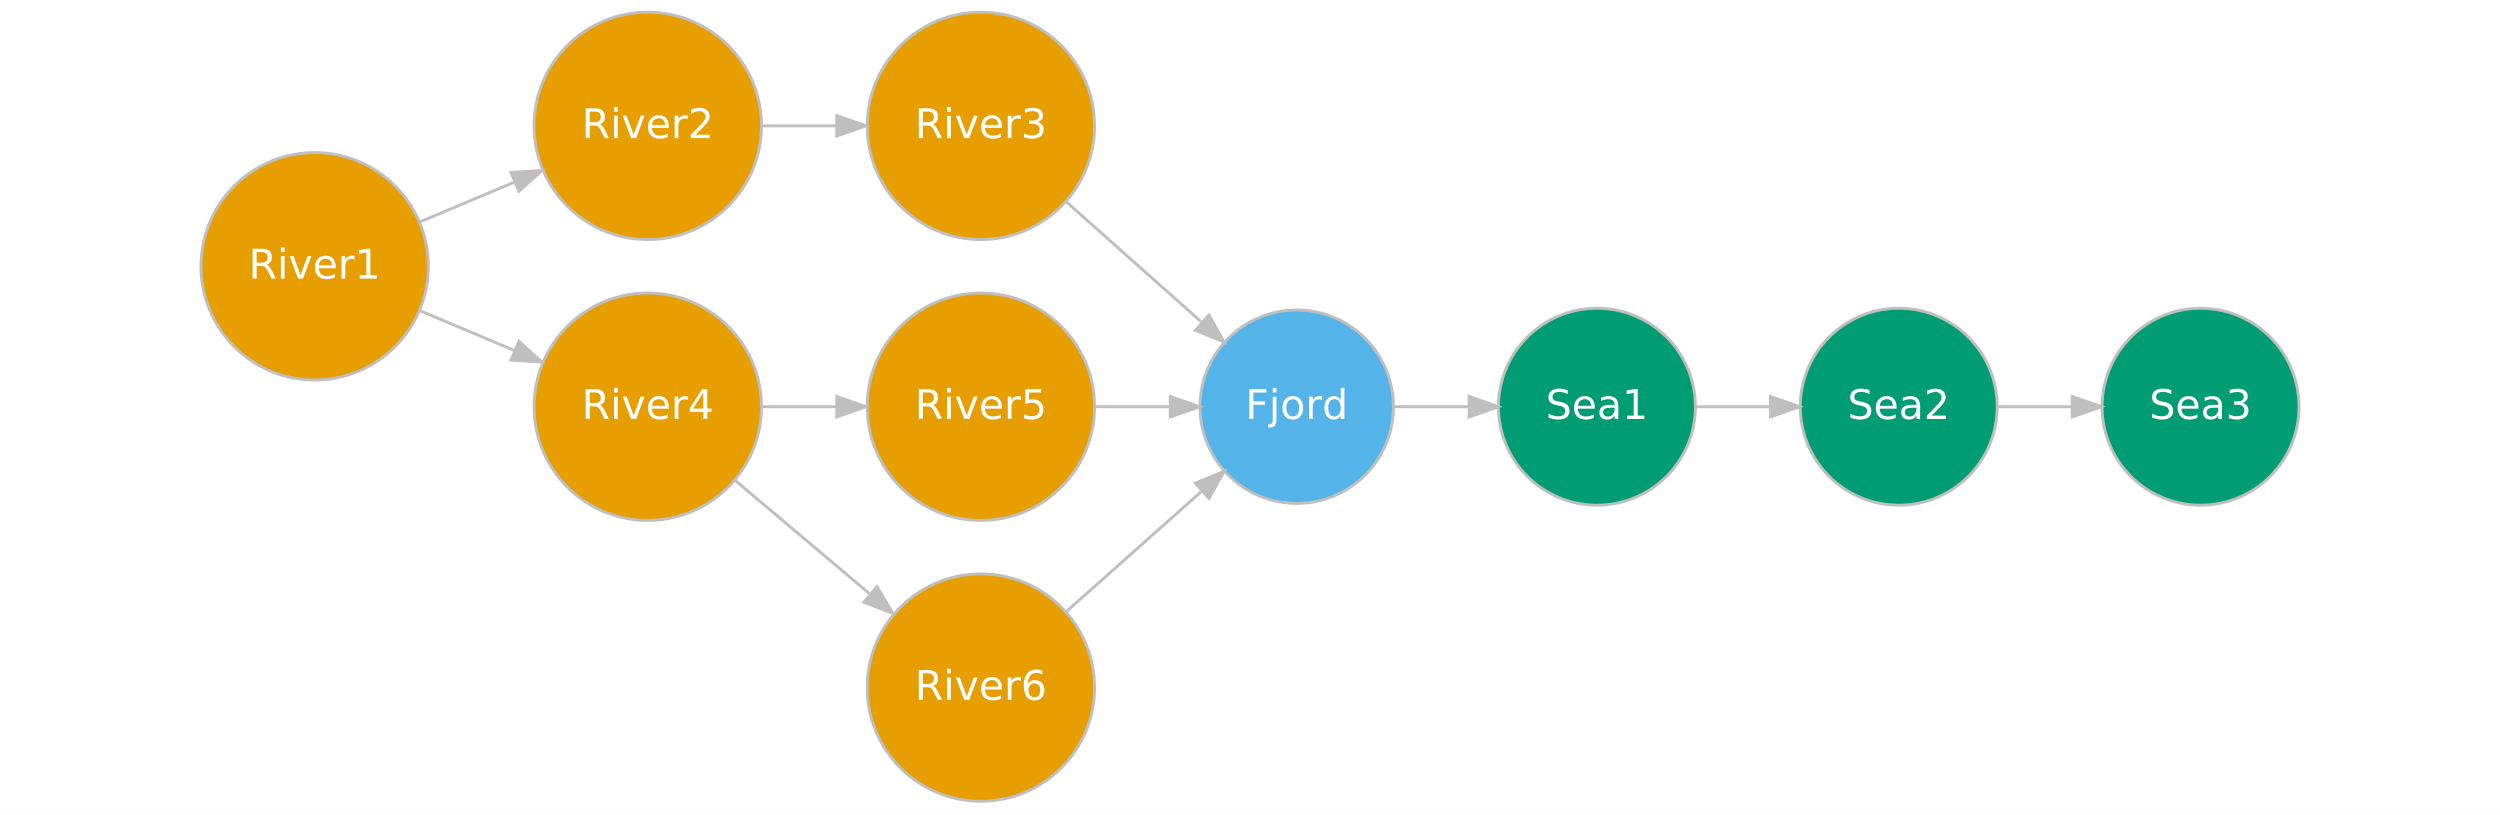
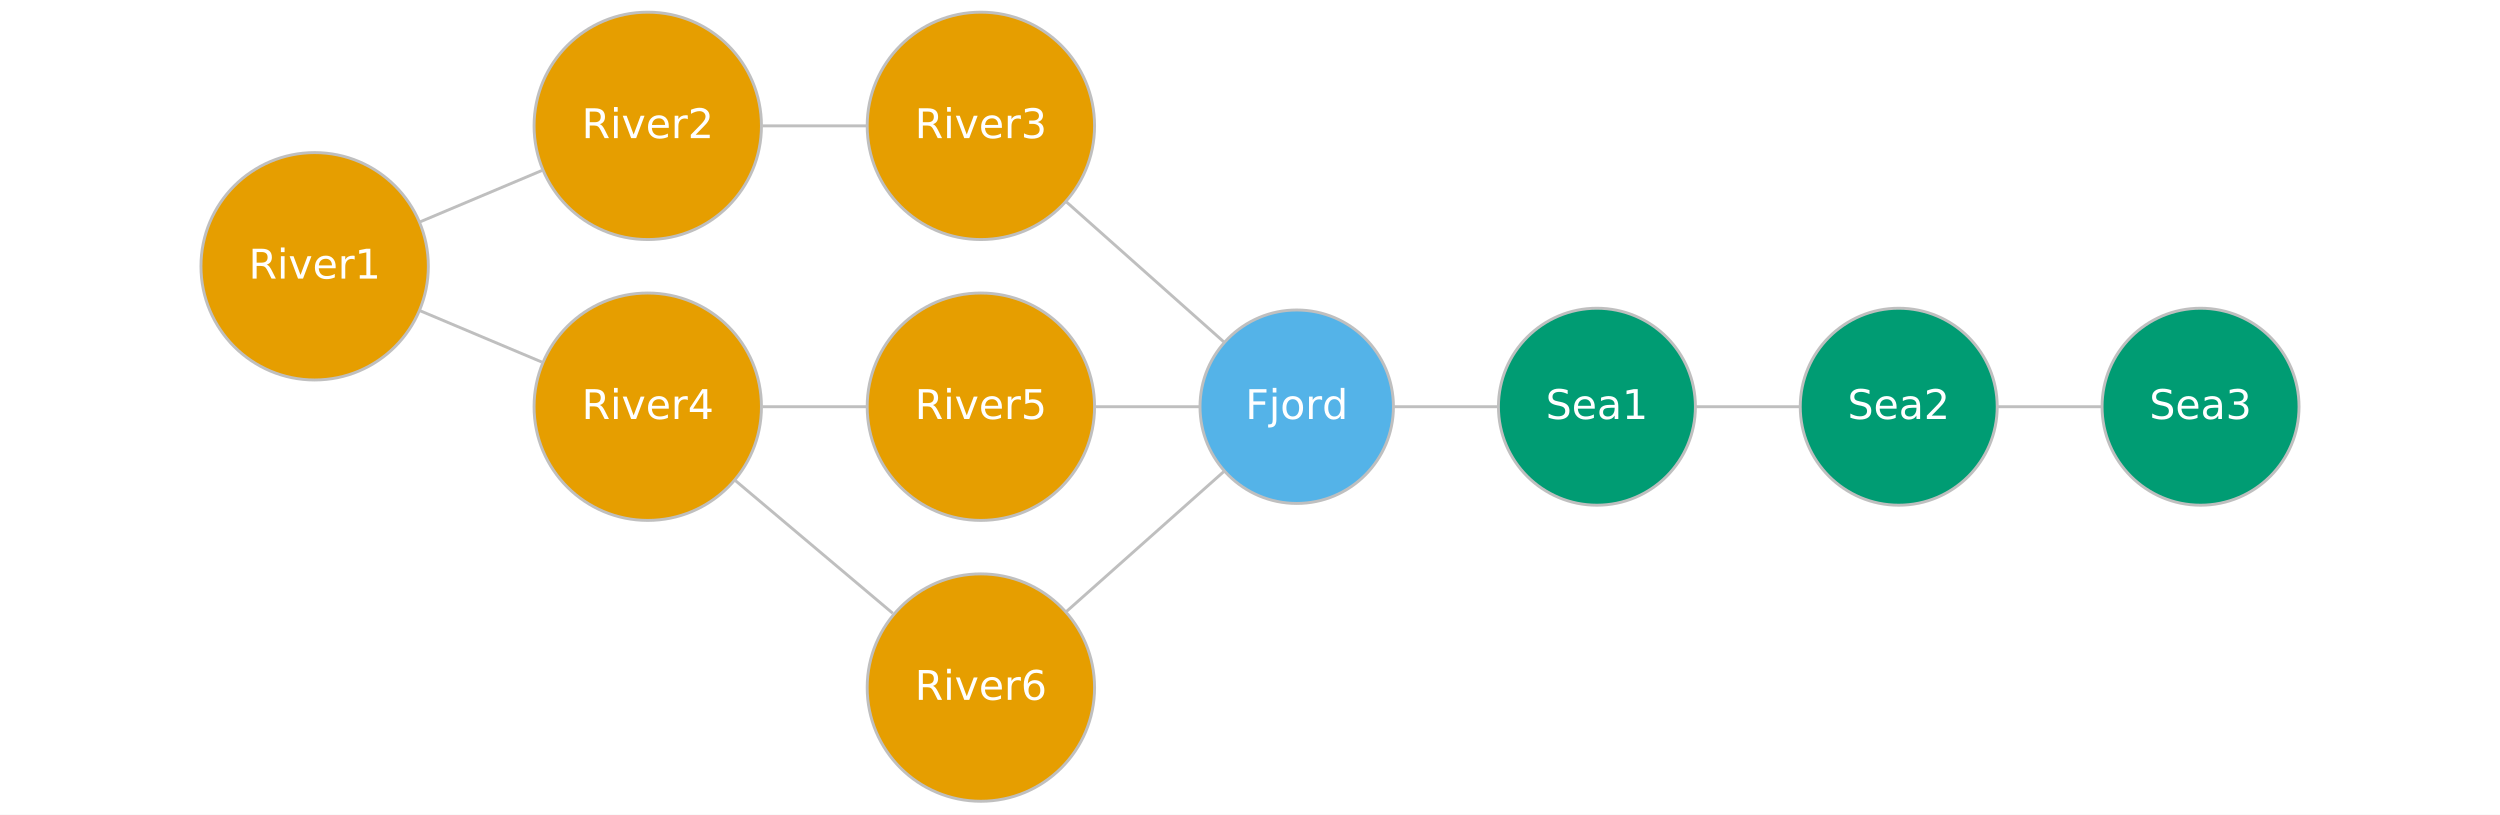
<svg xmlns="http://www.w3.org/2000/svg" xmlns:xlink="http://www.w3.org/1999/xlink" width="1068pt" height="348pt" viewBox="0 0 1068 348" version="1.1" id="svg369">
  <defs id="defs88">
    <g id="g86">
      <symbol overflow="visible" id="glyph0-0">
        <path style="stroke:none;" d="M 0.871 3.094 L 0.871 -12.336 L 9.621 -12.336 L 9.621 3.094 Z M 1.855 2.117 L 8.645 2.117 L 8.645 -11.355 L 1.855 -11.355 Z M 1.855 2.117 " id="path2" />
      </symbol>
      <symbol overflow="visible" id="glyph0-1">
        <path style="stroke:none;" d="M 9.363 -12.336 L 9.363 -10.652 C 8.707 -10.965 8.086 -11.195 7.508 -11.352 C 6.922 -11.504 6.363 -11.582 5.828 -11.586 C 4.887 -11.582 4.16 -11.402 3.652 -11.039 C 3.137 -10.672 2.883 -10.152 2.887 -9.484 C 2.883 -8.918 3.051 -8.492 3.395 -8.203 C 3.73 -7.914 4.375 -7.68 5.324 -7.508 L 6.363 -7.297 C 7.652 -7.047 8.602 -6.617 9.215 -6 C 9.824 -5.383 10.129 -4.555 10.133 -3.52 C 10.129 -2.281 9.715 -1.344 8.887 -0.707 C 8.055 -0.07 6.84 0.246 5.246 0.246 C 4.637 0.246 3.996 0.176 3.316 0.039 C 2.637 -0.098 1.93 -0.297 1.203 -0.562 L 1.203 -2.34 C 1.898 -1.941 2.586 -1.645 3.262 -1.449 C 3.934 -1.246 4.594 -1.148 5.246 -1.152 C 6.227 -1.148 6.988 -1.344 7.523 -1.734 C 8.059 -2.121 8.324 -2.672 8.328 -3.391 C 8.324 -4.016 8.133 -4.504 7.75 -4.859 C 7.363 -5.211 6.734 -5.477 5.859 -5.656 L 4.809 -5.859 C 3.52 -6.117 2.59 -6.52 2.016 -7.066 C 1.438 -7.613 1.148 -8.371 1.152 -9.348 C 1.148 -10.473 1.547 -11.363 2.344 -12.012 C 3.137 -12.66 4.23 -12.984 5.629 -12.984 C 6.227 -12.984 6.836 -12.93 7.457 -12.82 C 8.078 -12.711 8.715 -12.547 9.363 -12.336 Z M 9.363 -12.336 " id="path5" />
      </symbol>
      <symbol overflow="visible" id="glyph0-2">
        <path style="stroke:none;" d="M 9.832 -5.176 L 9.832 -4.406 L 2.605 -4.406 C 2.672 -3.324 2.996 -2.5 3.582 -1.934 C 4.164 -1.367 4.98 -1.082 6.023 -1.086 C 6.625 -1.082 7.207 -1.156 7.777 -1.305 C 8.34 -1.449 8.902 -1.672 9.465 -1.973 L 9.465 -0.488 C 8.898 -0.246 8.32 -0.066 7.73 0.059 C 7.137 0.184 6.539 0.246 5.93 0.246 C 4.402 0.246 3.191 -0.195 2.301 -1.086 C 1.406 -1.969 0.961 -3.172 0.965 -4.691 C 0.961 -6.254 1.383 -7.496 2.234 -8.418 C 3.078 -9.336 4.219 -9.797 5.656 -9.801 C 6.938 -9.797 7.957 -9.383 8.707 -8.555 C 9.457 -7.727 9.832 -6.598 9.832 -5.176 Z M 8.262 -5.637 C 8.246 -6.496 8.004 -7.18 7.539 -7.695 C 7.066 -8.203 6.445 -8.461 5.672 -8.465 C 4.793 -8.461 4.09 -8.215 3.566 -7.723 C 3.039 -7.227 2.734 -6.527 2.656 -5.629 Z M 8.262 -5.637 " id="path8" />
      </symbol>
      <symbol overflow="visible" id="glyph0-3">
        <path style="stroke:none;" d="M 5.996 -4.809 C 4.723 -4.805 3.844 -4.66 3.355 -4.371 C 2.863 -4.082 2.617 -3.586 2.621 -2.887 C 2.617 -2.328 2.801 -1.887 3.172 -1.559 C 3.539 -1.23 4.039 -1.066 4.672 -1.066 C 5.539 -1.066 6.238 -1.375 6.77 -1.992 C 7.293 -2.609 7.559 -3.43 7.562 -4.461 L 7.562 -4.809 Z M 9.133 -5.461 L 9.133 0 L 7.562 0 L 7.562 -1.453 C 7.199 -0.871 6.75 -0.441 6.219 -0.168 C 5.68 0.109 5.027 0.246 4.254 0.246 C 3.273 0.246 2.492 -0.027 1.918 -0.578 C 1.336 -1.125 1.047 -1.859 1.051 -2.785 C 1.047 -3.855 1.406 -4.668 2.129 -5.219 C 2.848 -5.762 3.926 -6.035 5.355 -6.039 L 7.562 -6.039 L 7.562 -6.195 C 7.559 -6.914 7.32 -7.473 6.848 -7.871 C 6.367 -8.262 5.699 -8.461 4.844 -8.465 C 4.293 -8.461 3.762 -8.395 3.246 -8.27 C 2.727 -8.137 2.227 -7.941 1.75 -7.68 L 1.75 -9.133 C 2.324 -9.352 2.883 -9.52 3.426 -9.633 C 3.965 -9.742 4.492 -9.797 5.008 -9.801 C 6.387 -9.797 7.418 -9.438 8.105 -8.723 C 8.785 -8 9.129 -6.914 9.133 -5.461 Z M 9.133 -5.461 " id="path11" />
      </symbol>
      <symbol overflow="visible" id="glyph0-4">
        <path style="stroke:none;" d="M 2.172 -1.453 L 4.988 -1.453 L 4.988 -11.184 L 1.922 -10.566 L 1.922 -12.141 L 4.973 -12.754 L 6.699 -12.754 L 6.699 -1.453 L 9.516 -1.453 L 9.516 0 L 2.172 0 Z M 2.172 -1.453 " id="path14" />
      </symbol>
      <symbol overflow="visible" id="glyph0-5">
        <path style="stroke:none;" d="M 3.355 -1.453 L 9.379 -1.453 L 9.379 0 L 1.281 0 L 1.281 -1.453 C 1.934 -2.129 2.828 -3.035 3.961 -4.18 C 5.09 -5.32 5.797 -6.059 6.09 -6.391 C 6.637 -7.008 7.023 -7.531 7.246 -7.965 C 7.465 -8.395 7.574 -8.82 7.578 -9.234 C 7.574 -9.91 7.336 -10.461 6.863 -10.891 C 6.387 -11.316 5.77 -11.531 5.008 -11.531 C 4.465 -11.531 3.895 -11.438 3.293 -11.25 C 2.691 -11.062 2.047 -10.777 1.367 -10.398 L 1.367 -12.141 C 2.059 -12.418 2.707 -12.625 3.312 -12.77 C 3.914 -12.91 4.469 -12.984 4.973 -12.984 C 6.289 -12.984 7.344 -12.652 8.133 -11.992 C 8.918 -11.332 9.309 -10.449 9.312 -9.348 C 9.309 -8.816 9.211 -8.32 9.016 -7.855 C 8.816 -7.383 8.461 -6.828 7.945 -6.195 C 7.801 -6.023 7.348 -5.547 6.586 -4.762 C 5.82 -3.969 4.742 -2.867 3.355 -1.453 Z M 3.355 -1.453 " id="path17" />
      </symbol>
      <symbol overflow="visible" id="glyph0-6">
        <path style="stroke:none;" d="M 7.098 -6.879 C 7.922 -6.699 8.57 -6.328 9.035 -5.773 C 9.496 -5.211 9.727 -4.523 9.73 -3.707 C 9.727 -2.445 9.293 -1.473 8.43 -0.785 C 7.562 -0.098 6.332 0.246 4.742 0.246 C 4.203 0.246 3.652 0.191 3.086 0.09 C 2.52 -0.016 1.934 -0.168 1.332 -0.383 L 1.332 -2.051 C 1.809 -1.77 2.332 -1.559 2.902 -1.418 C 3.469 -1.273 4.066 -1.199 4.691 -1.203 C 5.77 -1.199 6.594 -1.414 7.16 -1.844 C 7.727 -2.27 8.008 -2.891 8.012 -3.707 C 8.008 -4.457 7.746 -5.047 7.223 -5.473 C 6.695 -5.895 5.961 -6.105 5.023 -6.109 L 3.535 -6.109 L 3.535 -7.527 L 5.09 -7.527 C 5.938 -7.523 6.586 -7.691 7.039 -8.035 C 7.484 -8.371 7.711 -8.859 7.715 -9.5 C 7.711 -10.148 7.477 -10.652 7.016 -11.004 C 6.547 -11.355 5.883 -11.531 5.023 -11.531 C 4.547 -11.531 4.039 -11.48 3.5 -11.379 C 2.957 -11.277 2.363 -11.117 1.719 -10.902 L 1.719 -12.438 C 2.367 -12.617 2.98 -12.754 3.559 -12.848 C 4.129 -12.938 4.668 -12.984 5.176 -12.984 C 6.48 -12.984 7.52 -12.684 8.285 -12.09 C 9.047 -11.492 9.426 -10.691 9.43 -9.68 C 9.426 -8.973 9.227 -8.375 8.824 -7.891 C 8.418 -7.402 7.84 -7.066 7.098 -6.879 Z M 7.098 -6.879 " id="path20" />
      </symbol>
      <symbol overflow="visible" id="glyph0-7">
        <path style="stroke:none;" d="M 1.719 -12.754 L 9.047 -12.754 L 9.047 -11.301 L 3.441 -11.301 L 3.441 -7.543 L 8.5 -7.543 L 8.5 -6.09 L 3.441 -6.09 L 3.441 0 L 1.719 0 Z M 1.719 -12.754 " id="path23" />
      </symbol>
      <symbol overflow="visible" id="glyph0-8">
        <path style="stroke:none;" d="M 1.648 -9.566 L 3.223 -9.566 L 3.223 0.172 C 3.223 1.387 2.988 2.27 2.523 2.82 C 2.059 3.363 1.312 3.637 0.281 3.641 L -0.316 3.641 L -0.316 2.305 L 0.102 2.305 C 0.695 2.301 1.105 2.164 1.324 1.891 C 1.539 1.613 1.645 1.039 1.648 0.172 Z M 1.648 -13.293 L 3.223 -13.293 L 3.223 -11.301 L 1.648 -11.301 Z M 1.648 -13.293 " id="path26" />
      </symbol>
      <symbol overflow="visible" id="glyph0-9">
        <path style="stroke:none;" d="M 5.355 -8.465 C 4.512 -8.461 3.844 -8.133 3.355 -7.477 C 2.863 -6.82 2.617 -5.918 2.621 -4.777 C 2.617 -3.629 2.863 -2.727 3.352 -2.07 C 3.836 -1.41 4.504 -1.082 5.355 -1.086 C 6.191 -1.082 6.855 -1.414 7.348 -2.074 C 7.836 -2.734 8.078 -3.633 8.082 -4.777 C 8.078 -5.906 7.836 -6.805 7.348 -7.469 C 6.855 -8.129 6.191 -8.461 5.355 -8.465 Z M 5.355 -9.801 C 6.723 -9.797 7.793 -9.352 8.574 -8.465 C 9.352 -7.574 9.742 -6.344 9.746 -4.777 C 9.742 -3.207 9.352 -1.98 8.574 -1.09 C 7.793 -0.199 6.723 0.246 5.355 0.246 C 3.98 0.246 2.902 -0.199 2.129 -1.09 C 1.348 -1.98 0.961 -3.207 0.965 -4.777 C 0.961 -6.344 1.348 -7.574 2.129 -8.465 C 2.902 -9.352 3.98 -9.797 5.355 -9.801 Z M 5.355 -9.801 " id="path29" />
      </symbol>
      <symbol overflow="visible" id="glyph0-10">
        <path style="stroke:none;" d="M 7.191 -8.098 C 7.012 -8.199 6.82 -8.273 6.617 -8.324 C 6.406 -8.371 6.18 -8.395 5.93 -8.398 C 5.039 -8.395 4.355 -8.105 3.883 -7.531 C 3.402 -6.949 3.164 -6.121 3.168 -5.039 L 3.168 0 L 1.59 0 L 1.59 -9.566 L 3.168 -9.566 L 3.168 -8.082 C 3.496 -8.66 3.926 -9.094 4.457 -9.375 C 4.984 -9.656 5.629 -9.797 6.391 -9.801 C 6.496 -9.797 6.613 -9.789 6.746 -9.777 C 6.875 -9.762 7.023 -9.742 7.184 -9.715 Z M 7.191 -8.098 " id="path32" />
      </symbol>
      <symbol overflow="visible" id="glyph0-11">
        <path style="stroke:none;" d="M 7.945 -8.117 L 7.945 -13.293 L 9.516 -13.293 L 9.516 0 L 7.945 0 L 7.945 -1.434 C 7.613 -0.863 7.195 -0.441 6.691 -0.168 C 6.188 0.109 5.582 0.246 4.879 0.246 C 3.719 0.246 2.777 -0.215 2.055 -1.137 C 1.324 -2.059 0.961 -3.27 0.965 -4.777 C 0.961 -6.277 1.324 -7.492 2.055 -8.414 C 2.777 -9.336 3.719 -9.797 4.879 -9.801 C 5.582 -9.797 6.188 -9.656 6.691 -9.383 C 7.195 -9.102 7.613 -8.68 7.945 -8.117 Z M 2.59 -4.777 C 2.59 -3.617 2.824 -2.711 3.301 -2.055 C 3.773 -1.395 4.43 -1.066 5.262 -1.066 C 6.094 -1.066 6.746 -1.395 7.227 -2.055 C 7.703 -2.711 7.945 -3.617 7.945 -4.777 C 7.945 -5.93 7.703 -6.836 7.227 -7.496 C 6.746 -8.152 6.094 -8.484 5.262 -8.484 C 4.43 -8.484 3.773 -8.152 3.301 -7.496 C 2.824 -6.836 2.59 -5.93 2.59 -4.777 Z M 2.59 -4.777 " id="path35" />
      </symbol>
      <symbol overflow="visible" id="glyph0-12">
        <path style="stroke:none;" d="M 7.766 -5.98 C 8.133 -5.852 8.492 -5.582 8.844 -5.176 C 9.191 -4.762 9.547 -4.199 9.902 -3.484 L 11.652 0 L 9.801 0 L 8.168 -3.273 C 7.746 -4.125 7.336 -4.691 6.941 -4.973 C 6.543 -5.25 6.004 -5.391 5.324 -5.391 L 3.441 -5.391 L 3.441 0 L 1.719 0 L 1.719 -12.754 L 5.613 -12.754 C 7.07 -12.75 8.156 -12.445 8.875 -11.84 C 9.59 -11.227 9.949 -10.309 9.953 -9.082 C 9.949 -8.277 9.762 -7.609 9.391 -7.082 C 9.016 -6.551 8.473 -6.184 7.766 -5.98 Z M 3.441 -11.336 L 3.441 -6.809 L 5.613 -6.809 C 6.441 -6.809 7.066 -7 7.496 -7.383 C 7.918 -7.766 8.133 -8.332 8.133 -9.082 C 8.133 -9.824 7.918 -10.383 7.496 -10.766 C 7.066 -11.141 6.441 -11.332 5.613 -11.336 Z M 3.441 -11.336 " id="path38" />
      </symbol>
      <symbol overflow="visible" id="glyph0-13">
        <path style="stroke:none;" d="M 1.648 -9.566 L 3.223 -9.566 L 3.223 0 L 1.648 0 Z M 1.648 -13.293 L 3.223 -13.293 L 3.223 -11.301 L 1.648 -11.301 Z M 1.648 -13.293 " id="path41" />
      </symbol>
      <symbol overflow="visible" id="glyph0-14">
        <path style="stroke:none;" d="M 0.52 -9.566 L 2.188 -9.566 L 5.176 -1.539 L 8.168 -9.566 L 9.832 -9.566 L 6.246 0 L 4.109 0 Z M 0.52 -9.566 " id="path44" />
      </symbol>
      <symbol overflow="visible" id="glyph0-15">
        <path style="stroke:none;" d="M 6.613 -11.25 L 2.254 -4.441 L 6.613 -4.441 Z M 6.16 -12.754 L 8.328 -12.754 L 8.328 -4.441 L 10.148 -4.441 L 10.148 -3.008 L 8.328 -3.008 L 8.328 0 L 6.613 0 L 6.613 -3.008 L 0.855 -3.008 L 0.855 -4.672 Z M 6.16 -12.754 " id="path47" />
      </symbol>
      <symbol overflow="visible" id="glyph0-16">
        <path style="stroke:none;" d="M 1.887 -12.754 L 8.664 -12.754 L 8.664 -11.301 L 3.469 -11.301 L 3.469 -8.176 C 3.719 -8.258 3.969 -8.324 4.219 -8.367 C 4.469 -8.41 4.719 -8.43 4.973 -8.434 C 6.395 -8.43 7.523 -8.039 8.355 -7.262 C 9.184 -6.477 9.598 -5.422 9.602 -4.094 C 9.598 -2.719 9.172 -1.652 8.32 -0.895 C 7.465 -0.133 6.258 0.246 4.707 0.246 C 4.168 0.246 3.625 0.199 3.07 0.109 C 2.516 0.02 1.941 -0.113 1.352 -0.301 L 1.352 -2.035 C 1.859 -1.75 2.387 -1.543 2.938 -1.406 C 3.48 -1.27 4.059 -1.199 4.672 -1.203 C 5.656 -1.199 6.438 -1.461 7.012 -1.98 C 7.586 -2.496 7.875 -3.199 7.875 -4.094 C 7.875 -4.98 7.586 -5.684 7.012 -6.203 C 6.438 -6.719 5.656 -6.977 4.672 -6.98 C 4.207 -6.977 3.75 -6.926 3.293 -6.824 C 2.832 -6.719 2.363 -6.559 1.887 -6.348 Z M 1.887 -12.754 " id="path50" />
      </symbol>
      <symbol overflow="visible" id="glyph0-17">
        <path style="stroke:none;" d="M 5.773 -7.066 C 4.996 -7.066 4.383 -6.801 3.934 -6.27 C 3.477 -5.738 3.25 -5.012 3.254 -4.094 C 3.25 -3.172 3.477 -2.445 3.934 -1.914 C 4.383 -1.379 4.996 -1.113 5.773 -1.117 C 6.547 -1.113 7.164 -1.379 7.617 -1.914 C 8.07 -2.445 8.297 -3.172 8.297 -4.094 C 8.297 -5.012 8.07 -5.738 7.617 -6.27 C 7.164 -6.801 6.547 -7.066 5.773 -7.066 Z M 9.199 -12.473 L 9.199 -10.902 C 8.766 -11.102 8.328 -11.258 7.887 -11.367 C 7.445 -11.477 7.008 -11.531 6.578 -11.531 C 5.438 -11.531 4.566 -11.145 3.969 -10.379 C 3.363 -9.605 3.02 -8.445 2.938 -6.895 C 3.27 -7.387 3.691 -7.766 4.203 -8.035 C 4.707 -8.297 5.266 -8.43 5.879 -8.434 C 7.156 -8.43 8.168 -8.043 8.914 -7.266 C 9.656 -6.488 10.031 -5.43 10.031 -4.094 C 10.031 -2.781 9.641 -1.73 8.867 -0.941 C 8.09 -0.148 7.059 0.246 5.773 0.246 C 4.297 0.246 3.172 -0.316 2.391 -1.449 C 1.609 -2.574 1.219 -4.215 1.223 -6.363 C 1.219 -8.379 1.695 -9.984 2.656 -11.188 C 3.609 -12.383 4.895 -12.984 6.512 -12.984 C 6.941 -12.984 7.379 -12.941 7.82 -12.855 C 8.262 -12.77 8.723 -12.641 9.199 -12.473 Z M 9.199 -12.473 " id="path53" />
      </symbol>
      <symbol overflow="visible" id="glyph0-18">
        <path style="stroke:none;" d="M 1.871 -2.172 L 3.672 -2.172 L 3.672 0 L 1.871 0 Z M 1.871 -2.172 " id="path56" />
      </symbol>
      <symbol overflow="visible" id="glyph0-19">
        <path style="stroke:none;" d="M 2.051 -2.172 L 3.852 -2.172 L 3.852 0 L 2.051 0 Z M 2.051 -9.047 L 3.852 -9.047 L 3.852 -6.879 L 2.051 -6.879 Z M 2.051 -9.047 " id="path59" />
      </symbol>
      <symbol overflow="visible" id="glyph0-20">
        <path style="stroke:none;" d="" id="path62" />
      </symbol>
      <symbol overflow="visible" id="glyph0-21">
        <path style="stroke:none;" d="M 1.59 -13.293 L 3.168 -13.293 L 3.168 -5.441 L 7.859 -9.566 L 9.867 -9.566 L 4.793 -5.09 L 10.082 0 L 8.031 0 L 3.168 -4.672 L 3.168 0 L 1.59 0 Z M 1.59 -13.293 " id="path65" />
      </symbol>
      <symbol overflow="visible" id="glyph0-22">
        <path style="stroke:none;" d="M 9.602 -5.773 L 9.602 0 L 8.031 0 L 8.031 -5.723 C 8.027 -6.625 7.852 -7.305 7.5 -7.758 C 7.148 -8.207 6.617 -8.43 5.91 -8.434 C 5.062 -8.43 4.395 -8.16 3.902 -7.621 C 3.41 -7.078 3.164 -6.34 3.168 -5.406 L 3.168 0 L 1.59 0 L 1.59 -9.566 L 3.168 -9.566 L 3.168 -8.082 C 3.543 -8.652 3.984 -9.082 4.496 -9.371 C 5.004 -9.652 5.594 -9.797 6.262 -9.801 C 7.359 -9.797 8.191 -9.457 8.754 -8.777 C 9.316 -8.098 9.598 -7.094 9.602 -5.773 Z M 9.602 -5.773 " id="path68" />
      </symbol>
      <symbol overflow="visible" id="glyph0-23">
        <path style="stroke:none;" d="M 6.895 -11.586 C 5.641 -11.582 4.645 -11.117 3.906 -10.184 C 3.168 -9.246 2.801 -7.973 2.801 -6.363 C 2.801 -4.758 3.168 -3.488 3.906 -2.555 C 4.645 -1.617 5.641 -1.148 6.895 -1.152 C 8.145 -1.148 9.137 -1.617 9.871 -2.555 C 10.602 -3.488 10.969 -4.758 10.969 -6.363 C 10.969 -7.973 10.602 -9.246 9.871 -10.184 C 9.137 -11.117 8.145 -11.582 6.895 -11.586 Z M 6.895 -12.984 C 8.68 -12.984 10.109 -12.383 11.184 -11.188 C 12.25 -9.984 12.785 -8.379 12.789 -6.363 C 12.785 -4.352 12.25 -2.746 11.184 -1.551 C 10.109 -0.352 8.68 0.246 6.895 0.246 C 5.098 0.246 3.664 -0.352 2.594 -1.547 C 1.52 -2.742 0.984 -4.348 0.984 -6.363 C 0.984 -8.379 1.52 -9.984 2.594 -11.188 C 3.664 -12.383 5.098 -12.984 6.895 -12.984 Z M 6.895 -12.984 " id="path71" />
      </symbol>
      <symbol overflow="visible" id="glyph0-24">
        <path style="stroke:none;" d="M 9.098 -7.73 C 9.488 -8.434 9.957 -8.957 10.508 -9.293 C 11.051 -9.629 11.695 -9.797 12.438 -9.801 C 13.434 -9.797 14.203 -9.449 14.746 -8.754 C 15.285 -8.055 15.555 -7.059 15.559 -5.773 L 15.559 0 L 13.977 0 L 13.977 -5.723 C 13.973 -6.637 13.812 -7.316 13.488 -7.766 C 13.164 -8.207 12.668 -8.43 12.004 -8.434 C 11.188 -8.43 10.543 -8.16 10.07 -7.621 C 9.598 -7.078 9.363 -6.34 9.363 -5.406 L 9.363 0 L 7.781 0 L 7.781 -5.723 C 7.781 -6.645 7.617 -7.328 7.293 -7.77 C 6.969 -8.211 6.469 -8.43 5.793 -8.434 C 4.984 -8.43 4.344 -8.16 3.875 -7.617 C 3.398 -7.07 3.164 -6.332 3.168 -5.406 L 3.168 0 L 1.59 0 L 1.59 -9.566 L 3.168 -9.566 L 3.168 -8.082 C 3.523 -8.664 3.953 -9.098 4.457 -9.379 C 4.957 -9.656 5.555 -9.797 6.246 -9.801 C 6.941 -9.797 7.531 -9.621 8.02 -9.27 C 8.504 -8.914 8.863 -8.398 9.098 -7.73 Z M 9.098 -7.73 " id="path74" />
      </symbol>
      <symbol overflow="visible" id="glyph0-25">
        <path style="stroke:none;" d="M 3.441 -11.336 L 3.441 -1.418 L 5.527 -1.418 C 7.285 -1.418 8.574 -1.816 9.391 -2.613 C 10.207 -3.41 10.617 -4.668 10.617 -6.391 C 10.617 -8.098 10.207 -9.348 9.391 -10.145 C 8.574 -10.934 7.285 -11.332 5.527 -11.336 Z M 1.719 -12.754 L 5.262 -12.754 C 7.73 -12.75 9.543 -12.234 10.703 -11.211 C 11.855 -10.18 12.434 -8.574 12.438 -6.391 C 12.434 -4.191 11.852 -2.578 10.695 -1.547 C 9.531 -0.516 7.723 0 5.262 0 L 1.719 0 Z M 1.719 -12.754 " id="path77" />
      </symbol>
      <symbol overflow="visible" id="glyph0-26">
        <path style="stroke:none;" d="M 11.27 -11.773 L 11.27 -9.953 C 10.684 -10.492 10.066 -10.895 9.41 -11.164 C 8.75 -11.43 8.051 -11.566 7.312 -11.566 C 5.852 -11.566 4.734 -11.121 3.961 -10.23 C 3.188 -9.34 2.801 -8.051 2.801 -6.363 C 2.801 -4.684 3.188 -3.398 3.961 -2.508 C 4.734 -1.617 5.852 -1.172 7.312 -1.172 C 8.051 -1.172 8.75 -1.305 9.41 -1.57 C 10.066 -1.836 10.684 -2.238 11.27 -2.785 L 11.27 -0.984 C 10.66 -0.57 10.023 -0.262 9.352 -0.059 C 8.676 0.145 7.961 0.246 7.211 0.246 C 5.277 0.246 3.758 -0.344 2.648 -1.523 C 1.539 -2.703 0.984 -4.316 0.984 -6.363 C 0.984 -8.414 1.539 -10.027 2.648 -11.211 C 3.758 -12.391 5.277 -12.984 7.211 -12.984 C 7.973 -12.984 8.691 -12.883 9.367 -12.68 C 10.039 -12.477 10.672 -12.172 11.27 -11.773 Z M 11.27 -11.773 " id="path80" />
      </symbol>
      <symbol overflow="visible" id="glyph0-27">
        <path style="stroke:none;" d="M 5.008 0 L 0.137 -12.754 L 1.938 -12.754 L 5.98 -2.016 L 10.031 -12.754 L 11.824 -12.754 L 6.961 0 Z M 5.008 0 " id="path83" />
      </symbol>
    </g>
  </defs>
  <path id="path90" d="M -1e-6,347.387 V 0.113 H 1067.504 V 347.387 Z m 0,0" style="fill:#ffffff;fill-opacity:1;fill-rule:nonzero;stroke:#ffffff;stroke-width:1.25;stroke-linecap:butt;stroke-linejoin:miter;stroke-miterlimit:4;stroke-opacity:1" />
-   <g id="g1098" transform="translate(-80.46107)">
-     <path style="fill:#009c73;fill-opacity:1;fill-rule:nonzero;stroke:#bfbfbf;stroke-width:1.25;stroke-linecap:butt;stroke-linejoin:miter;stroke-miterlimit:4;stroke-opacity:1" d="m 804.738,173.75 c 0,-23.234 -18.836,-42.07 -42.074,-42.07 -23.234,0 -42.07,18.836 -42.07,42.07 0,23.238 18.836,42.074 42.07,42.074 23.238,0 42.074,-18.836 42.074,-42.074 z m 0,0" id="path92" />
-     <g style="fill:#ffffff;fill-opacity:1" id="g102">
-       <use xlink:href="#glyph0-1" x="740.805" y="179.001" id="use94" width="100%" height="100%" />
-       <use xlink:href="#glyph0-2" x="751.91" y="179.001" id="use96" width="100%" height="100%" />
-       <use xlink:href="#glyph0-3" x="762.674" y="179.001" id="use98" width="100%" height="100%" />
-       <use xlink:href="#glyph0-4" x="773.395" y="179.001" id="use100" width="100%" height="100%" />
-     </g>
-     <path style="fill:#009c73;fill-opacity:1;fill-rule:nonzero;stroke:#bfbfbf;stroke-width:1.25;stroke-linecap:butt;stroke-linejoin:miter;stroke-miterlimit:4;stroke-opacity:1" d="m 933.672,173.75 c 0,-23.234 -18.836,-42.07 -42.07,-42.07 -23.238,0 -42.074,18.836 -42.074,42.07 0,23.238 18.836,42.074 42.074,42.074 23.234,0 42.07,-18.836 42.07,-42.074 z m 0,0" id="path104" />
-     <g style="fill:#ffffff;fill-opacity:1" id="g114">
-       <use xlink:href="#glyph0-1" x="869.738" y="179.001" id="use106" width="100%" height="100%" />
-       <use xlink:href="#glyph0-2" x="880.844" y="179.001" id="use108" width="100%" height="100%" />
-       <use xlink:href="#glyph0-3" x="891.607" y="179.001" id="use110" width="100%" height="100%" />
-       <use xlink:href="#glyph0-5" x="902.329" y="179.001" id="use112" width="100%" height="100%" />
-     </g>
-     <path style="fill:none;stroke:#bfbfbf;stroke-width:1.25;stroke-linecap:butt;stroke-linejoin:miter;stroke-miterlimit:4;stroke-opacity:1" d="m 804.883,173.75 c 10.129,0 21.094,0 31.711,0" id="path116" />
-     <path style="fill:#bfbfbf;fill-opacity:1;fill-rule:nonzero;stroke:#bfbfbf;stroke-width:1.25;stroke-linecap:butt;stroke-linejoin:miter;stroke-miterlimit:4;stroke-opacity:1" d="m 836.789,169.375 12.5,4.375 -12.5,4.375 z m 0,0" id="path118" />
-     <path style="fill:#009c73;fill-opacity:1;fill-rule:nonzero;stroke:#bfbfbf;stroke-width:1.25;stroke-linecap:butt;stroke-linejoin:miter;stroke-miterlimit:4;stroke-opacity:1" d="m 1062.61,173.75 c 0,-23.234 -18.84,-42.07 -42.074,-42.07 -23.238,0 -42.074,18.836 -42.074,42.07 0,23.238 18.836,42.074 42.074,42.074 23.234,0 42.074,-18.836 42.074,-42.074 z m 0,0" id="path120" />
-     <g style="fill:#ffffff;fill-opacity:1" id="g130">
-       <use xlink:href="#glyph0-1" x="998.676" y="179.001" id="use122" width="100%" height="100%" />
-       <use xlink:href="#glyph0-2" x="1009.781" y="179.001" id="use124" width="100%" height="100%" />
-       <use xlink:href="#glyph0-3" x="1020.545" y="179.001" id="use126" width="100%" height="100%" />
-       <use xlink:href="#glyph0-6" x="1031.266" y="179.001" id="use128" width="100%" height="100%" />
-     </g>
-     <path style="fill:none;stroke:#bfbfbf;stroke-width:1.25;stroke-linecap:butt;stroke-linejoin:miter;stroke-miterlimit:4;stroke-opacity:1" d="m 933.817,173.75 c 10.133,0 21.098,0 31.711,0" id="path132" />
-     <path style="fill:#bfbfbf;fill-opacity:1;fill-rule:nonzero;stroke:#bfbfbf;stroke-width:1.25;stroke-linecap:butt;stroke-linejoin:miter;stroke-miterlimit:4;stroke-opacity:1" d="m 965.723,169.375 12.5,4.375 -12.5,4.375 z m 0,0" id="path134" />
-     <path style="fill:#54b3e8;fill-opacity:1;fill-rule:nonzero;stroke:#bfbfbf;stroke-width:1.25;stroke-linecap:butt;stroke-linejoin:miter;stroke-miterlimit:4;stroke-opacity:1" d="m 675.738,173.75 c 0,-22.82 -18.496,-41.32 -41.316,-41.32 -22.82,0 -41.32,18.5 -41.32,41.32 0,22.82 18.5,41.32 41.32,41.32 22.82,0 41.316,-18.5 41.316,-41.32 z m 0,0" id="path136" />
-     <g style="fill:#ffffff;fill-opacity:1" id="g148">
-       <use xlink:href="#glyph0-7" x="612.457" y="179.001" id="use138" width="100%" height="100%" />
-       <use xlink:href="#glyph0-8" x="622.52" y="179.001" id="use140" width="100%" height="100%" />
-       <use xlink:href="#glyph0-9" x="627.382" y="179.001" id="use142" width="100%" height="100%" />
-       <use xlink:href="#glyph0-10" x="638.085" y="179.001" id="use144" width="100%" height="100%" />
-       <use xlink:href="#glyph0-11" x="645.279" y="179.001" id="use146" width="100%" height="100%" />
-     </g>
-     <path style="fill:none;stroke:#bfbfbf;stroke-width:1.25;stroke-linecap:butt;stroke-linejoin:miter;stroke-miterlimit:4;stroke-opacity:1" d="m 675.703,173.75 c 10.203,0 21.293,0 32.035,0" id="path150" />
-     <path style="fill:#bfbfbf;fill-opacity:1;fill-rule:nonzero;stroke:#bfbfbf;stroke-width:1.25;stroke-linecap:butt;stroke-linejoin:miter;stroke-miterlimit:4;stroke-opacity:1" d="m 708.082,169.375 12.496,4.375 -12.496,4.375 z m 0,0" id="path152" />
-     <path style="fill:#e69e00;fill-opacity:1;fill-rule:nonzero;stroke:#bfbfbf;stroke-width:1.25;stroke-linecap:butt;stroke-linejoin:miter;stroke-miterlimit:4;stroke-opacity:1" d="m 263.449,113.762 c 0,-26.824 -21.746,-48.57 -48.57,-48.57 -26.824,0 -48.566,21.746 -48.566,48.57 0,26.82 21.742,48.566 48.566,48.566 26.824,0 48.57,-21.746 48.57,-48.566 z m 0,0" id="path154" />
-     <g style="fill:#ffffff;fill-opacity:1" id="g168">
-       <use xlink:href="#glyph0-12" x="186.652" y="119.009" id="use156" width="100%" height="100%" />
-       <use xlink:href="#glyph0-13" x="198.809" y="119.009" id="use158" width="100%" height="100%" />
-       <use xlink:href="#glyph0-14" x="203.67" y="119.009" id="use160" width="100%" height="100%" />
-       <use xlink:href="#glyph0-2" x="214.024" y="119.009" id="use162" width="100%" height="100%" />
-       <use xlink:href="#glyph0-10" x="224.787" y="119.009" id="use164" width="100%" height="100%" />
-       <use xlink:href="#glyph0-4" x="231.981" y="119.009" id="use166" width="100%" height="100%" />
-     </g>
-     <path style="fill:#e69e00;fill-opacity:1;fill-rule:nonzero;stroke:#bfbfbf;stroke-width:1.25;stroke-linecap:butt;stroke-linejoin:miter;stroke-miterlimit:4;stroke-opacity:1" d="m 405.754,53.769 c 0,-26.824 -21.746,-48.57 -48.57,-48.57 -26.82,0 -48.566,21.746 -48.566,48.57 0,26.824 21.746,48.57 48.566,48.57 26.824,0 48.57,-21.746 48.57,-48.57 z m 0,0" id="path170" />
-     <g style="fill:#ffffff;fill-opacity:1" id="g184">
-       <use xlink:href="#glyph0-12" x="328.957" y="59.017" id="use172" width="100%" height="100%" />
-       <use xlink:href="#glyph0-13" x="341.113" y="59.017" id="use174" width="100%" height="100%" />
-       <use xlink:href="#glyph0-14" x="345.975" y="59.017" id="use176" width="100%" height="100%" />
-       <use xlink:href="#glyph0-2" x="356.328" y="59.017" id="use178" width="100%" height="100%" />
-       <use xlink:href="#glyph0-10" x="367.092" y="59.017" id="use180" width="100%" height="100%" />
-       <use xlink:href="#glyph0-5" x="374.286" y="59.017" id="use182" width="100%" height="100%" />
-     </g>
-     <path style="fill:none;stroke:#bfbfbf;stroke-width:1.25;stroke-linecap:butt;stroke-linejoin:miter;stroke-miterlimit:4;stroke-opacity:1" d="m 259.906,94.777 c 12.848,-5.414 27.016,-11.387 40.469,-17.059" id="path186" />
-     <path style="fill:#bfbfbf;fill-opacity:1;fill-rule:nonzero;stroke:#bfbfbf;stroke-width:1.25;stroke-linecap:butt;stroke-linejoin:miter;stroke-miterlimit:4;stroke-opacity:1" d="m 298.746,73.656 13.219,-0.824 -9.82,8.887 z m 0,0" id="path188" />
-     <path style="fill:#e69e00;fill-opacity:1;fill-rule:nonzero;stroke:#bfbfbf;stroke-width:1.25;stroke-linecap:butt;stroke-linejoin:miter;stroke-miterlimit:4;stroke-opacity:1" d="m 405.754,173.75 c 0,-26.824 -21.746,-48.57 -48.57,-48.57 -26.82,0 -48.566,21.746 -48.566,48.57 0,26.824 21.746,48.57 48.566,48.57 26.824,0 48.57,-21.746 48.57,-48.57 z m 0,0" id="path190" />
-     <g style="fill:#ffffff;fill-opacity:1" id="g204">
-       <use xlink:href="#glyph0-12" x="328.957" y="179.001" id="use192" width="100%" height="100%" />
-       <use xlink:href="#glyph0-13" x="341.113" y="179.001" id="use194" width="100%" height="100%" />
-       <use xlink:href="#glyph0-14" x="345.975" y="179.001" id="use196" width="100%" height="100%" />
-       <use xlink:href="#glyph0-2" x="356.328" y="179.001" id="use198" width="100%" height="100%" />
-       <use xlink:href="#glyph0-10" x="367.092" y="179.001" id="use200" width="100%" height="100%" />
-       <use xlink:href="#glyph0-15" x="374.286" y="179.001" id="use202" width="100%" height="100%" />
-     </g>
-     <path style="fill:none;stroke:#bfbfbf;stroke-width:1.25;stroke-linecap:butt;stroke-linejoin:miter;stroke-miterlimit:4;stroke-opacity:1" d="m 259.906,132.742 c 12.848,5.414 27.016,11.387 40.469,17.059" id="path206" />
-     <path style="fill:#bfbfbf;fill-opacity:1;fill-rule:nonzero;stroke:#bfbfbf;stroke-width:1.25;stroke-linecap:butt;stroke-linejoin:miter;stroke-miterlimit:4;stroke-opacity:1" d="m 302.145,145.801 9.82,8.887 -13.219,-0.824 z m 0,0" id="path208" />
-     <path style="fill:#e69e00;fill-opacity:1;fill-rule:nonzero;stroke:#bfbfbf;stroke-width:1.25;stroke-linecap:butt;stroke-linejoin:miter;stroke-miterlimit:4;stroke-opacity:1" d="m 548.059,53.769 c 0,-26.824 -21.746,-48.57 -48.57,-48.57 -26.82,0 -48.566,21.746 -48.566,48.57 0,26.824 21.746,48.57 48.566,48.57 26.824,0 48.57,-21.746 48.57,-48.57 z m 0,0" id="path210" />
-     <g style="fill:#ffffff;fill-opacity:1" id="g224">
-       <use xlink:href="#glyph0-12" x="471.262" y="59.017" id="use212" width="100%" height="100%" />
-       <use xlink:href="#glyph0-13" x="483.418" y="59.017" id="use214" width="100%" height="100%" />
-       <use xlink:href="#glyph0-14" x="488.279" y="59.017" id="use216" width="100%" height="100%" />
-       <use xlink:href="#glyph0-2" x="498.633" y="59.017" id="use218" width="100%" height="100%" />
-       <use xlink:href="#glyph0-10" x="509.397" y="59.017" id="use220" width="100%" height="100%" />
-       <use xlink:href="#glyph0-6" x="516.591" y="59.017" id="use222" width="100%" height="100%" />
-     </g>
-     <path style="fill:none;stroke:#bfbfbf;stroke-width:1.25;stroke-linecap:butt;stroke-linejoin:miter;stroke-miterlimit:4;stroke-opacity:1" d="m 406.16,53.769 c 10.172,0 21.02,0 31.582,0" id="path226" />
-     <path style="fill:#bfbfbf;fill-opacity:1;fill-rule:nonzero;stroke:#bfbfbf;stroke-width:1.25;stroke-linecap:butt;stroke-linejoin:miter;stroke-miterlimit:4;stroke-opacity:1" d="m 437.93,49.394 12.496,4.375 -12.496,4.375 z m 0,0" id="path228" />
-     <path style="fill:none;stroke:#bfbfbf;stroke-width:1.25;stroke-linecap:butt;stroke-linejoin:miter;stroke-miterlimit:4;stroke-opacity:1" d="m 536.004,86.238 c 17.781,15.809 39.223,34.875 57.547,51.172" id="path230" />
-     <path style="fill:#bfbfbf;fill-opacity:1;fill-rule:nonzero;stroke:#bfbfbf;stroke-width:1.25;stroke-linecap:butt;stroke-linejoin:miter;stroke-miterlimit:4;stroke-opacity:1" d="m 596.934,134.566 6.434,11.57 -12.246,-5.035 z m 0,0" id="path232" />
-     <path style="fill:#e69e00;fill-opacity:1;fill-rule:nonzero;stroke:#bfbfbf;stroke-width:1.25;stroke-linecap:butt;stroke-linejoin:miter;stroke-miterlimit:4;stroke-opacity:1" d="m 548.059,173.75 c 0,-26.824 -21.746,-48.57 -48.57,-48.57 -26.82,0 -48.566,21.746 -48.566,48.57 0,26.824 21.746,48.57 48.566,48.57 26.824,0 48.57,-21.746 48.57,-48.57 z m 0,0" id="path234" />
-     <g style="fill:#ffffff;fill-opacity:1" id="g248">
-       <use xlink:href="#glyph0-12" x="471.262" y="179.001" id="use236" width="100%" height="100%" />
-       <use xlink:href="#glyph0-13" x="483.418" y="179.001" id="use238" width="100%" height="100%" />
-       <use xlink:href="#glyph0-14" x="488.279" y="179.001" id="use240" width="100%" height="100%" />
-       <use xlink:href="#glyph0-2" x="498.633" y="179.001" id="use242" width="100%" height="100%" />
-       <use xlink:href="#glyph0-10" x="509.397" y="179.001" id="use244" width="100%" height="100%" />
-       <use xlink:href="#glyph0-16" x="516.591" y="179.001" id="use246" width="100%" height="100%" />
-     </g>
-     <path style="fill:none;stroke:#bfbfbf;stroke-width:1.25;stroke-linecap:butt;stroke-linejoin:miter;stroke-miterlimit:4;stroke-opacity:1" d="m 406.16,173.75 c 10.172,0 21.02,0 31.582,0" id="path250" />
-     <path style="fill:#bfbfbf;fill-opacity:1;fill-rule:nonzero;stroke:#bfbfbf;stroke-width:1.25;stroke-linecap:butt;stroke-linejoin:miter;stroke-miterlimit:4;stroke-opacity:1" d="m 437.93,169.375 12.496,4.375 -12.496,4.375 z m 0,0" id="path252" />
-     <path style="fill:#e69e00;fill-opacity:1;fill-rule:nonzero;stroke:#bfbfbf;stroke-width:1.25;stroke-linecap:butt;stroke-linejoin:miter;stroke-miterlimit:4;stroke-opacity:1" d="m 548.059,293.734 c 0,-26.824 -21.746,-48.57 -48.57,-48.57 -26.82,0 -48.566,21.746 -48.566,48.57 0,26.82 21.746,48.566 48.566,48.566 26.824,0 48.57,-21.746 48.57,-48.566 z m 0,0" id="path254" />
-     <g style="fill:#ffffff;fill-opacity:1" id="g268">
-       <use xlink:href="#glyph0-12" x="471.262" y="298.982" id="use256" width="100%" height="100%" />
-       <use xlink:href="#glyph0-13" x="483.418" y="298.982" id="use258" width="100%" height="100%" />
-       <use xlink:href="#glyph0-14" x="488.279" y="298.982" id="use260" width="100%" height="100%" />
-       <use xlink:href="#glyph0-2" x="498.633" y="298.982" id="use262" width="100%" height="100%" />
-       <use xlink:href="#glyph0-10" x="509.397" y="298.982" id="use264" width="100%" height="100%" />
-       <use xlink:href="#glyph0-17" x="516.591" y="298.982" id="use266" width="100%" height="100%" />
-     </g>
-     <path style="fill:none;stroke:#bfbfbf;stroke-width:1.25;stroke-linecap:butt;stroke-linejoin:miter;stroke-miterlimit:4;stroke-opacity:1" d="m 394.574,205.273 c 17.508,14.766 38.57,32.52 57.211,48.238" id="path270" />
-     <path style="fill:#bfbfbf;fill-opacity:1;fill-rule:nonzero;stroke:#bfbfbf;stroke-width:1.25;stroke-linecap:butt;stroke-linejoin:miter;stroke-miterlimit:4;stroke-opacity:1" d="m 455.121,250.602 6.734,11.402 -12.375,-4.715 z m 0,0" id="path272" />
-     <path style="fill:none;stroke:#bfbfbf;stroke-width:1.25;stroke-linecap:butt;stroke-linejoin:miter;stroke-miterlimit:4;stroke-opacity:1" d="m 548.203,173.75 c 10.41,0 21.469,0 32.07,0" id="path274" />
-     <path style="fill:#bfbfbf;fill-opacity:1;fill-rule:nonzero;stroke:#bfbfbf;stroke-width:1.25;stroke-linecap:butt;stroke-linejoin:miter;stroke-miterlimit:4;stroke-opacity:1" d="m 580.406,169.375 12.5,4.375 -12.5,4.375 z m 0,0" id="path276" />
-     <path style="fill:none;stroke:#bfbfbf;stroke-width:1.25;stroke-linecap:butt;stroke-linejoin:miter;stroke-miterlimit:4;stroke-opacity:1" d="m 536.004,261.266 c 17.781,-15.812 39.223,-34.879 57.547,-51.172" id="path278" />
-     <path style="fill:#bfbfbf;fill-opacity:1;fill-rule:nonzero;stroke:#bfbfbf;stroke-width:1.25;stroke-linecap:butt;stroke-linejoin:miter;stroke-miterlimit:4;stroke-opacity:1" d="m 591.121,206.398 12.246,-5.035 -6.434,11.574 z m 0,0" id="path280" />
+   <path id="path92" d="m 724.277,173.75 c 0,-23.234 -18.836,-42.07 -42.074,-42.07 -23.234,0 -42.07,18.836 -42.07,42.07 0,23.238 18.836,42.074 42.07,42.074 23.238,0 42.074,-18.836 42.074,-42.074 z m 0,0" style="fill:#009c73;fill-opacity:1;fill-rule:nonzero;stroke:#bfbfbf;stroke-width:1.25;stroke-linecap:butt;stroke-linejoin:miter;stroke-miterlimit:4;stroke-opacity:1" />
+   <g id="g102" style="fill:#ffffff;fill-opacity:1" transform="translate(-80.46107)">
+     <use height="100%" width="100%" id="use94" y="179.001" x="740.805" xlink:href="#glyph0-1" />
+     <use height="100%" width="100%" id="use96" y="179.001" x="751.91" xlink:href="#glyph0-2" />
+     <use height="100%" width="100%" id="use98" y="179.001" x="762.674" xlink:href="#glyph0-3" />
+     <use height="100%" width="100%" id="use100" y="179.001" x="773.395" xlink:href="#glyph0-4" />
  </g>
+   <path id="path104" d="m 853.211,173.75 c 0,-23.234 -18.836,-42.07 -42.07,-42.07 -23.238,0 -42.074,18.836 -42.074,42.07 0,23.238 18.836,42.074 42.074,42.074 23.234,0 42.07,-18.836 42.07,-42.074 z m 0,0" style="fill:#009c73;fill-opacity:1;fill-rule:nonzero;stroke:#bfbfbf;stroke-width:1.25;stroke-linecap:butt;stroke-linejoin:miter;stroke-miterlimit:4;stroke-opacity:1" />
+   <g id="g114" style="fill:#ffffff;fill-opacity:1" transform="translate(-80.46107)">
+     <use height="100%" width="100%" id="use106" y="179.001" x="869.738" xlink:href="#glyph0-1" />
+     <use height="100%" width="100%" id="use108" y="179.001" x="880.844" xlink:href="#glyph0-2" />
+     <use height="100%" width="100%" id="use110" y="179.001" x="891.607" xlink:href="#glyph0-3" />
+     <use height="100%" width="100%" id="use112" y="179.001" x="902.329" xlink:href="#glyph0-5" />
+   </g>
+   <path id="path116" d="m 724.422,173.75 h 44.406" style="fill:none;stroke:#bfbfbf;stroke-width:1.25;stroke-linecap:butt;stroke-linejoin:miter;stroke-miterlimit:4;stroke-opacity:1" />
+   <path id="path120" d="m 982.149,173.75 c 0,-23.234 -18.84,-42.07 -42.074,-42.07 -23.238,0 -42.074,18.836 -42.074,42.07 0,23.238 18.836,42.074 42.074,42.074 23.234,0 42.074,-18.836 42.074,-42.074 z m 0,0" style="fill:#009c73;fill-opacity:1;fill-rule:nonzero;stroke:#bfbfbf;stroke-width:1.25;stroke-linecap:butt;stroke-linejoin:miter;stroke-miterlimit:4;stroke-opacity:1" />
+   <g id="g130" style="fill:#ffffff;fill-opacity:1" transform="translate(-80.46107)">
+     <use height="100%" width="100%" id="use122" y="179.001" x="998.676" xlink:href="#glyph0-1" />
+     <use height="100%" width="100%" id="use124" y="179.001" x="1009.781" xlink:href="#glyph0-2" />
+     <use height="100%" width="100%" id="use126" y="179.001" x="1020.545" xlink:href="#glyph0-3" />
+     <use height="100%" width="100%" id="use128" y="179.001" x="1031.266" xlink:href="#glyph0-6" />
+   </g>
+   <path id="path132" d="m 853.356,173.75 h 44.406" style="fill:none;stroke:#bfbfbf;stroke-width:1.25;stroke-linecap:butt;stroke-linejoin:miter;stroke-miterlimit:4;stroke-opacity:1" />
+   <path id="path136" d="m 595.277,173.75 c 0,-22.82 -18.496,-41.32 -41.316,-41.32 -22.82,0 -41.32,18.5 -41.32,41.32 0,22.82 18.5,41.32 41.32,41.32 22.82,0 41.316,-18.5 41.316,-41.32 z m 0,0" style="fill:#54b3e8;fill-opacity:1;fill-rule:nonzero;stroke:#bfbfbf;stroke-width:1.25;stroke-linecap:butt;stroke-linejoin:miter;stroke-miterlimit:4;stroke-opacity:1" />
+   <g id="g148" style="fill:#ffffff;fill-opacity:1" transform="translate(-80.46107)">
+     <use height="100%" width="100%" id="use138" y="179.001" x="612.457" xlink:href="#glyph0-7" />
+     <use height="100%" width="100%" id="use140" y="179.001" x="622.52" xlink:href="#glyph0-8" />
+     <use height="100%" width="100%" id="use142" y="179.001" x="627.382" xlink:href="#glyph0-9" />
+     <use height="100%" width="100%" id="use144" y="179.001" x="638.085" xlink:href="#glyph0-10" />
+     <use height="100%" width="100%" id="use146" y="179.001" x="645.279" xlink:href="#glyph0-11" />
+   </g>
+   <path id="path150" d="m 595.242,173.75 h 44.875" style="fill:none;stroke:#bfbfbf;stroke-width:1.25;stroke-linecap:butt;stroke-linejoin:miter;stroke-miterlimit:4;stroke-opacity:1" />
+   <path id="path154" d="m 182.988,113.762 c 0,-26.824 -21.746,-48.57 -48.57,-48.57 -26.824,0 -48.566,21.746 -48.566,48.57 0,26.82 21.742,48.566 48.566,48.566 26.824,0 48.57,-21.746 48.57,-48.566 z m 0,0" style="fill:#e69e00;fill-opacity:1;fill-rule:nonzero;stroke:#bfbfbf;stroke-width:1.25;stroke-linecap:butt;stroke-linejoin:miter;stroke-miterlimit:4;stroke-opacity:1" />
+   <g id="g168" style="fill:#ffffff;fill-opacity:1" transform="translate(-80.46107)">
+     <use height="100%" width="100%" id="use156" y="119.009" x="186.652" xlink:href="#glyph0-12" />
+     <use height="100%" width="100%" id="use158" y="119.009" x="198.809" xlink:href="#glyph0-13" />
+     <use height="100%" width="100%" id="use160" y="119.009" x="203.67" xlink:href="#glyph0-14" />
+     <use height="100%" width="100%" id="use162" y="119.009" x="214.024" xlink:href="#glyph0-2" />
+     <use height="100%" width="100%" id="use164" y="119.009" x="224.787" xlink:href="#glyph0-10" />
+     <use height="100%" width="100%" id="use166" y="119.009" x="231.981" xlink:href="#glyph0-4" />
+   </g>
+   <path id="path170" d="m 325.293,53.769 c 0,-26.824 -21.746,-48.57 -48.57,-48.57 -26.82,0 -48.566,21.746 -48.566,48.57 0,26.824 21.746,48.57 48.566,48.57 26.824,0 48.57,-21.746 48.57,-48.57 z m 0,0" style="fill:#e69e00;fill-opacity:1;fill-rule:nonzero;stroke:#bfbfbf;stroke-width:1.25;stroke-linecap:butt;stroke-linejoin:miter;stroke-miterlimit:4;stroke-opacity:1" />
+   <g id="g184" style="fill:#ffffff;fill-opacity:1" transform="translate(-80.46107)">
+     <use height="100%" width="100%" id="use172" y="59.017" x="328.957" xlink:href="#glyph0-12" />
+     <use height="100%" width="100%" id="use174" y="59.017" x="341.113" xlink:href="#glyph0-13" />
+     <use height="100%" width="100%" id="use176" y="59.017" x="345.975" xlink:href="#glyph0-14" />
+     <use height="100%" width="100%" id="use178" y="59.017" x="356.328" xlink:href="#glyph0-2" />
+     <use height="100%" width="100%" id="use180" y="59.017" x="367.092" xlink:href="#glyph0-10" />
+     <use height="100%" width="100%" id="use182" y="59.017" x="374.286" xlink:href="#glyph0-5" />
+   </g>
+   <path id="path186" d="M 179.445,94.777 C 192.293,89.363 218.051,78.504 231.504,72.832" style="fill:none;stroke:#bfbfbf;stroke-width:1.25;stroke-linecap:butt;stroke-linejoin:miter;stroke-miterlimit:4;stroke-opacity:1" />
+   <path id="path190" d="m 325.293,173.75 c 0,-26.824 -21.746,-48.57 -48.57,-48.57 -26.82,0 -48.566,21.746 -48.566,48.57 0,26.824 21.746,48.57 48.566,48.57 26.824,0 48.57,-21.746 48.57,-48.57 z m 0,0" style="fill:#e69e00;fill-opacity:1;fill-rule:nonzero;stroke:#bfbfbf;stroke-width:1.25;stroke-linecap:butt;stroke-linejoin:miter;stroke-miterlimit:4;stroke-opacity:1" />
+   <g id="g204" style="fill:#ffffff;fill-opacity:1" transform="translate(-80.46107)">
+     <use height="100%" width="100%" id="use192" y="179.001" x="328.957" xlink:href="#glyph0-12" />
+     <use height="100%" width="100%" id="use194" y="179.001" x="341.113" xlink:href="#glyph0-13" />
+     <use height="100%" width="100%" id="use196" y="179.001" x="345.975" xlink:href="#glyph0-14" />
+     <use height="100%" width="100%" id="use198" y="179.001" x="356.328" xlink:href="#glyph0-2" />
+     <use height="100%" width="100%" id="use200" y="179.001" x="367.092" xlink:href="#glyph0-10" />
+     <use height="100%" width="100%" id="use202" y="179.001" x="374.286" xlink:href="#glyph0-15" />
+   </g>
+   <path id="path206" d="m 179.445,132.742 c 12.848,5.414 38.605,16.273 52.059,21.945" style="fill:none;stroke:#bfbfbf;stroke-width:1.25;stroke-linecap:butt;stroke-linejoin:miter;stroke-miterlimit:4;stroke-opacity:1" />
+   <path id="path210" d="m 467.598,53.769 c 0,-26.824 -21.746,-48.57 -48.57,-48.57 -26.82,0 -48.566,21.746 -48.566,48.57 0,26.824 21.746,48.57 48.566,48.57 26.824,0 48.57,-21.746 48.57,-48.57 z m 0,0" style="fill:#e69e00;fill-opacity:1;fill-rule:nonzero;stroke:#bfbfbf;stroke-width:1.25;stroke-linecap:butt;stroke-linejoin:miter;stroke-miterlimit:4;stroke-opacity:1" />
+   <g id="g224" style="fill:#ffffff;fill-opacity:1" transform="translate(-80.46107)">
+     <use height="100%" width="100%" id="use212" y="59.017" x="471.262" xlink:href="#glyph0-12" />
+     <use height="100%" width="100%" id="use214" y="59.017" x="483.418" xlink:href="#glyph0-13" />
+     <use height="100%" width="100%" id="use216" y="59.017" x="488.279" xlink:href="#glyph0-14" />
+     <use height="100%" width="100%" id="use218" y="59.017" x="498.633" xlink:href="#glyph0-2" />
+     <use height="100%" width="100%" id="use220" y="59.017" x="509.397" xlink:href="#glyph0-10" />
+     <use height="100%" width="100%" id="use222" y="59.017" x="516.591" xlink:href="#glyph0-6" />
+   </g>
+   <path id="path226" d="M 325.699,53.769 H 369.965" style="fill:none;stroke:#bfbfbf;stroke-width:1.25;stroke-linecap:butt;stroke-linejoin:miter;stroke-miterlimit:4;stroke-opacity:1" />
+   <path id="path230" d="m 455.543,86.238 c 17.781,15.809 49.039,43.602 67.363,59.898" style="fill:none;stroke:#bfbfbf;stroke-width:1.25;stroke-linecap:butt;stroke-linejoin:miter;stroke-miterlimit:4;stroke-opacity:1" />
+   <path id="path234" d="m 467.598,173.75 c 0,-26.824 -21.746,-48.57 -48.57,-48.57 -26.82,0 -48.566,21.746 -48.566,48.57 0,26.824 21.746,48.57 48.566,48.57 26.824,0 48.57,-21.746 48.57,-48.57 z m 0,0" style="fill:#e69e00;fill-opacity:1;fill-rule:nonzero;stroke:#bfbfbf;stroke-width:1.25;stroke-linecap:butt;stroke-linejoin:miter;stroke-miterlimit:4;stroke-opacity:1" />
+   <g id="g248" style="fill:#ffffff;fill-opacity:1" transform="translate(-80.46107)">
+     <use height="100%" width="100%" id="use236" y="179.001" x="471.262" xlink:href="#glyph0-12" />
+     <use height="100%" width="100%" id="use238" y="179.001" x="483.418" xlink:href="#glyph0-13" />
+     <use height="100%" width="100%" id="use240" y="179.001" x="488.279" xlink:href="#glyph0-14" />
+     <use height="100%" width="100%" id="use242" y="179.001" x="498.633" xlink:href="#glyph0-2" />
+     <use height="100%" width="100%" id="use244" y="179.001" x="509.397" xlink:href="#glyph0-10" />
+     <use height="100%" width="100%" id="use246" y="179.001" x="516.591" xlink:href="#glyph0-16" />
+   </g>
+   <path id="path250" d="M 325.699,173.75 H 369.965" style="fill:none;stroke:#bfbfbf;stroke-width:1.25;stroke-linecap:butt;stroke-linejoin:miter;stroke-miterlimit:4;stroke-opacity:1" />
+   <path id="path254" d="m 467.598,293.734 c 0,-26.824 -21.746,-48.57 -48.57,-48.57 -26.82,0 -48.566,21.746 -48.566,48.57 0,26.82 21.746,48.566 48.566,48.566 26.824,0 48.57,-21.746 48.57,-48.566 z m 0,0" style="fill:#e69e00;fill-opacity:1;fill-rule:nonzero;stroke:#bfbfbf;stroke-width:1.25;stroke-linecap:butt;stroke-linejoin:miter;stroke-miterlimit:4;stroke-opacity:1" />
+   <g id="g268" style="fill:#ffffff;fill-opacity:1" transform="translate(-80.46107)">
+     <use height="100%" width="100%" id="use256" y="298.982" x="471.262" xlink:href="#glyph0-12" />
+     <use height="100%" width="100%" id="use258" y="298.982" x="483.418" xlink:href="#glyph0-13" />
+     <use height="100%" width="100%" id="use260" y="298.982" x="488.279" xlink:href="#glyph0-14" />
+     <use height="100%" width="100%" id="use262" y="298.982" x="498.633" xlink:href="#glyph0-2" />
+     <use height="100%" width="100%" id="use264" y="298.982" x="509.397" xlink:href="#glyph0-10" />
+     <use height="100%" width="100%" id="use266" y="298.982" x="516.591" xlink:href="#glyph0-17" />
+   </g>
+   <path id="path270" d="m 314.113,205.273 c 17.508,14.766 48.641,41.012 67.281,56.73" style="fill:none;stroke:#bfbfbf;stroke-width:1.25;stroke-linecap:butt;stroke-linejoin:miter;stroke-miterlimit:4;stroke-opacity:1" />
+   <path id="path274" d="m 467.742,173.75 h 44.703" style="fill:none;stroke:#bfbfbf;stroke-width:1.25;stroke-linecap:butt;stroke-linejoin:miter;stroke-miterlimit:4;stroke-opacity:1" />
+   <path id="path278" d="m 455.543,261.266 c 17.781,-15.812 49.039,-43.609 67.363,-59.902" style="fill:none;stroke:#bfbfbf;stroke-width:1.25;stroke-linecap:butt;stroke-linejoin:miter;stroke-miterlimit:4;stroke-opacity:1" />
  <use style="fill:#707373;fill-opacity:1" xlink:href="#glyph0-20" x="52.902" y="51.521" id="use294" width="100%" height="100%" />
  <text xml:space="preserve" style="font-style:normal;font-weight:normal;font-size:30px;line-height:1.25;font-family:sans-serif;letter-spacing:0px;word-spacing:0px;fill:#000000;fill-opacity:1;stroke:none;stroke-width:0.75" x="78.75" y="49.5" id="text1321">
    <tspan id="tspan1319" x="78.75" y="76.043" style="stroke-width:0.75" />
  </text>
</svg>
